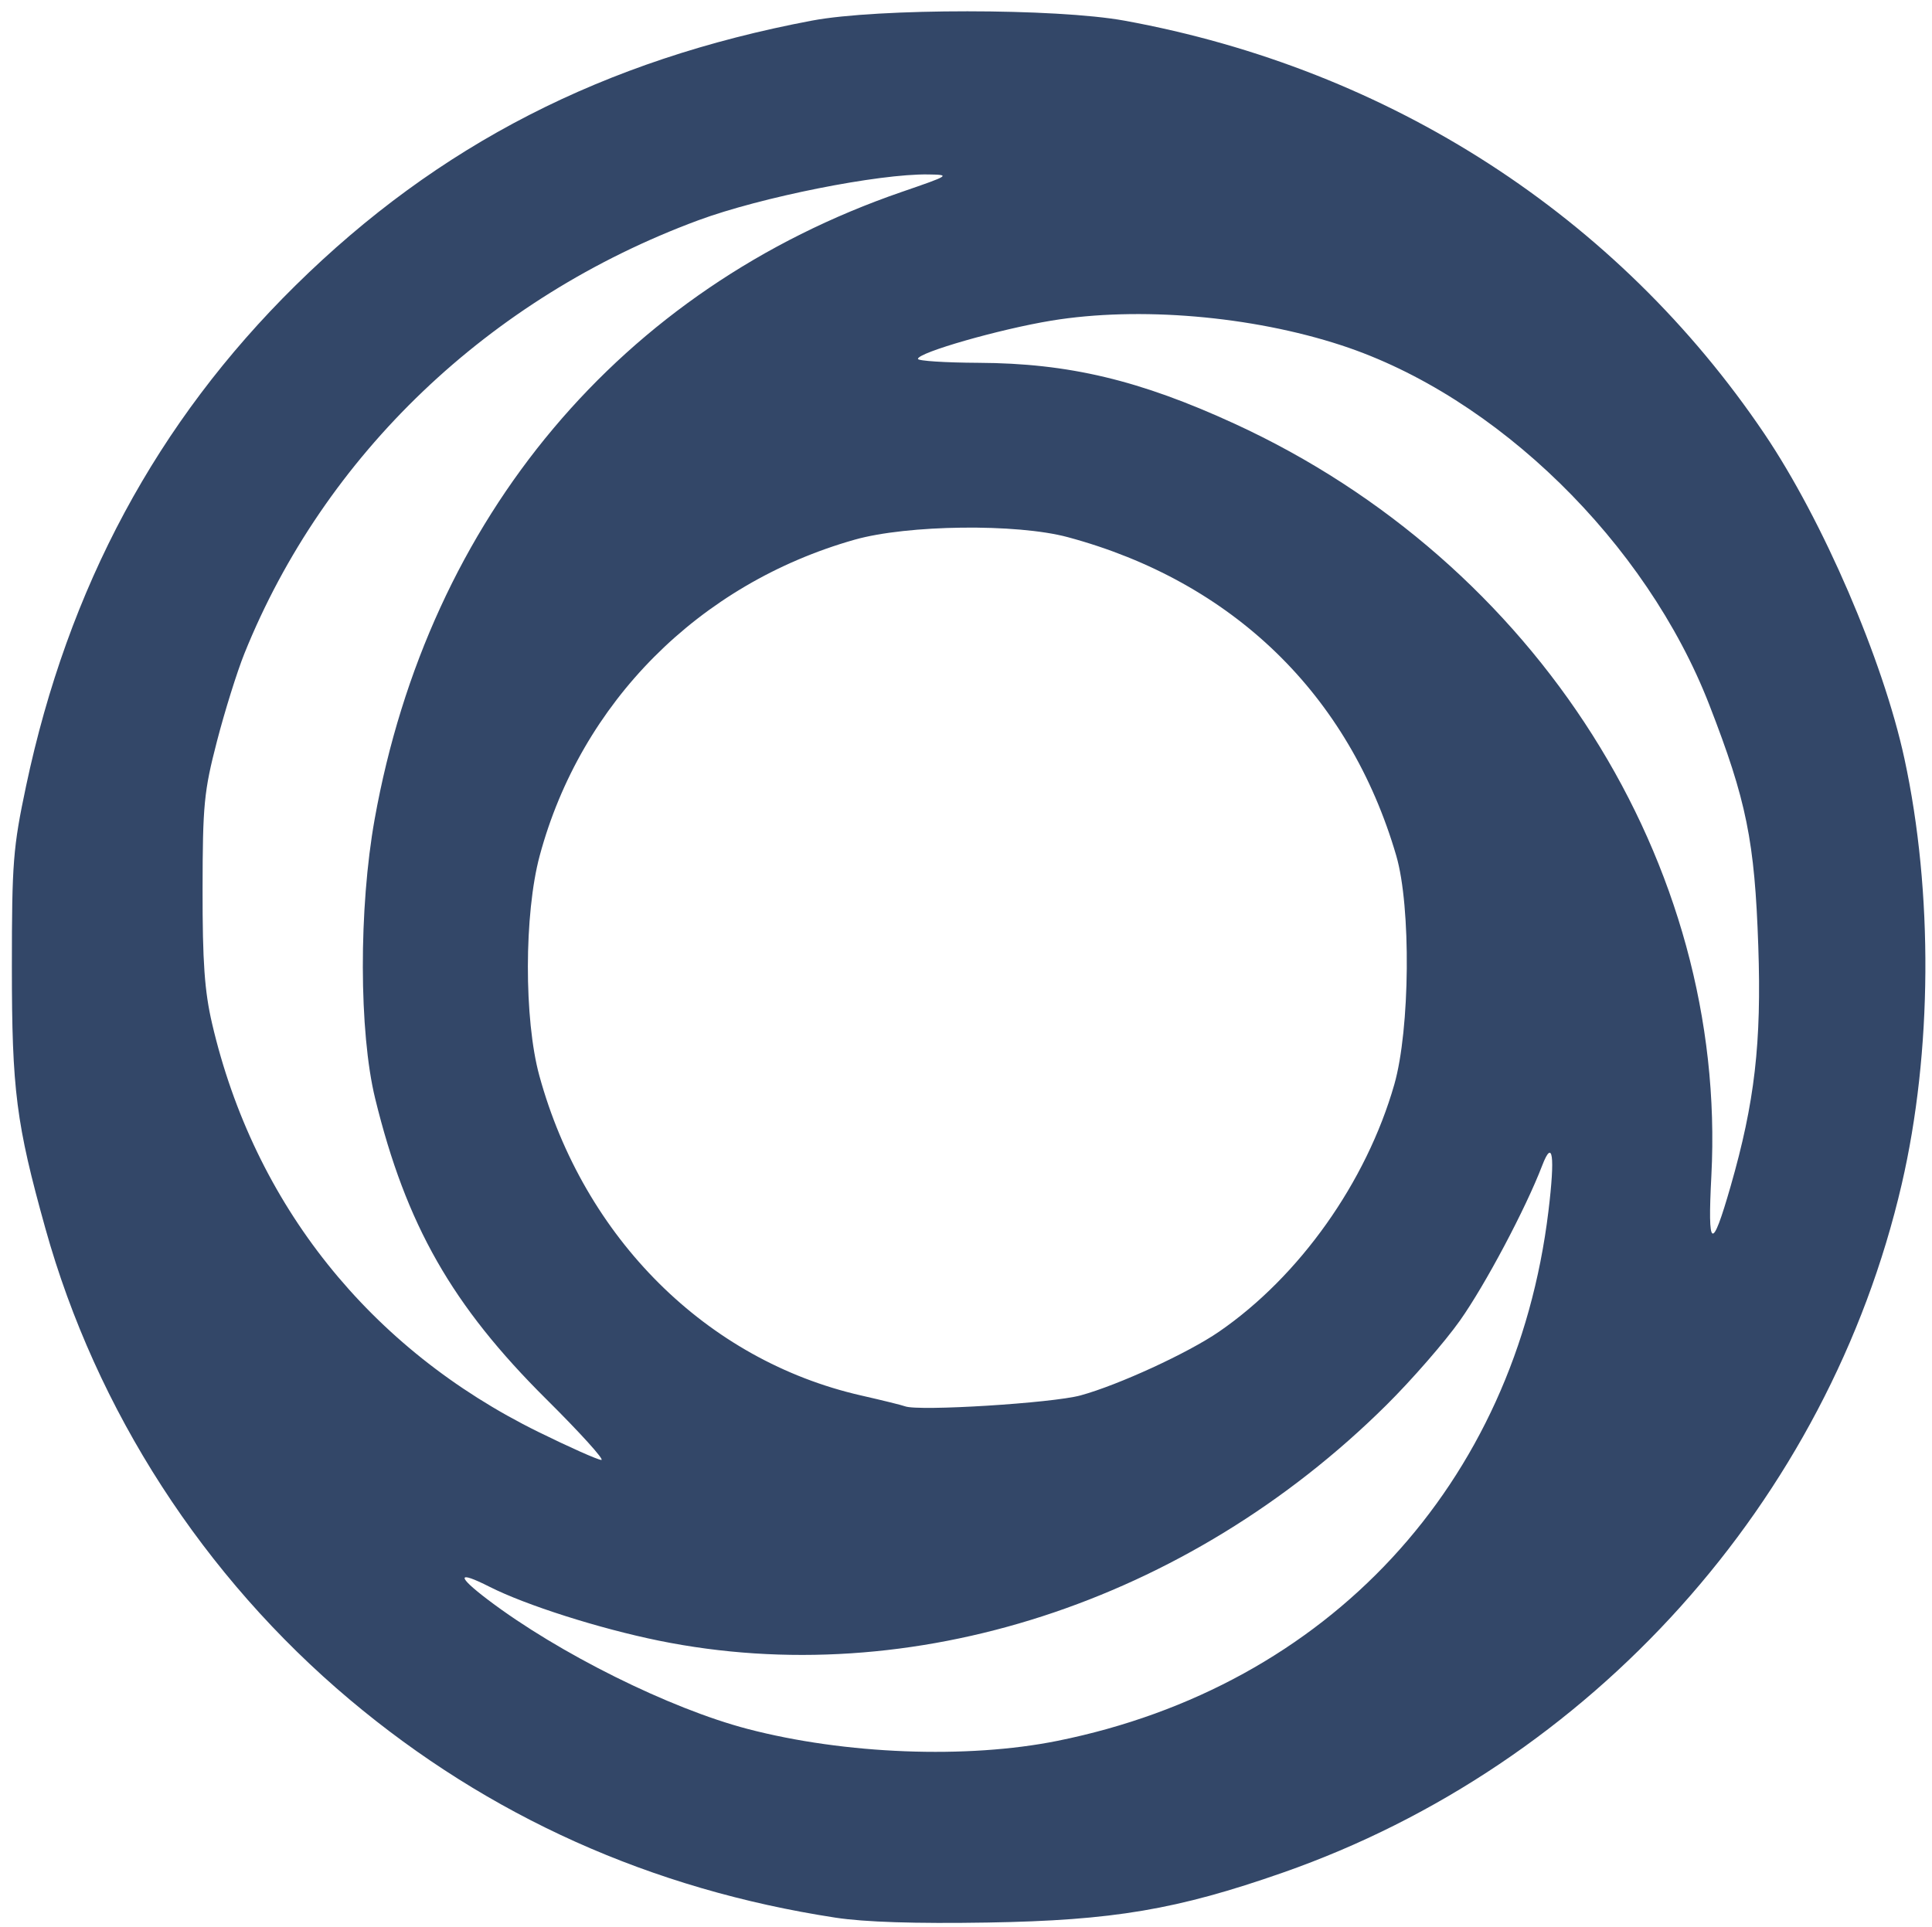
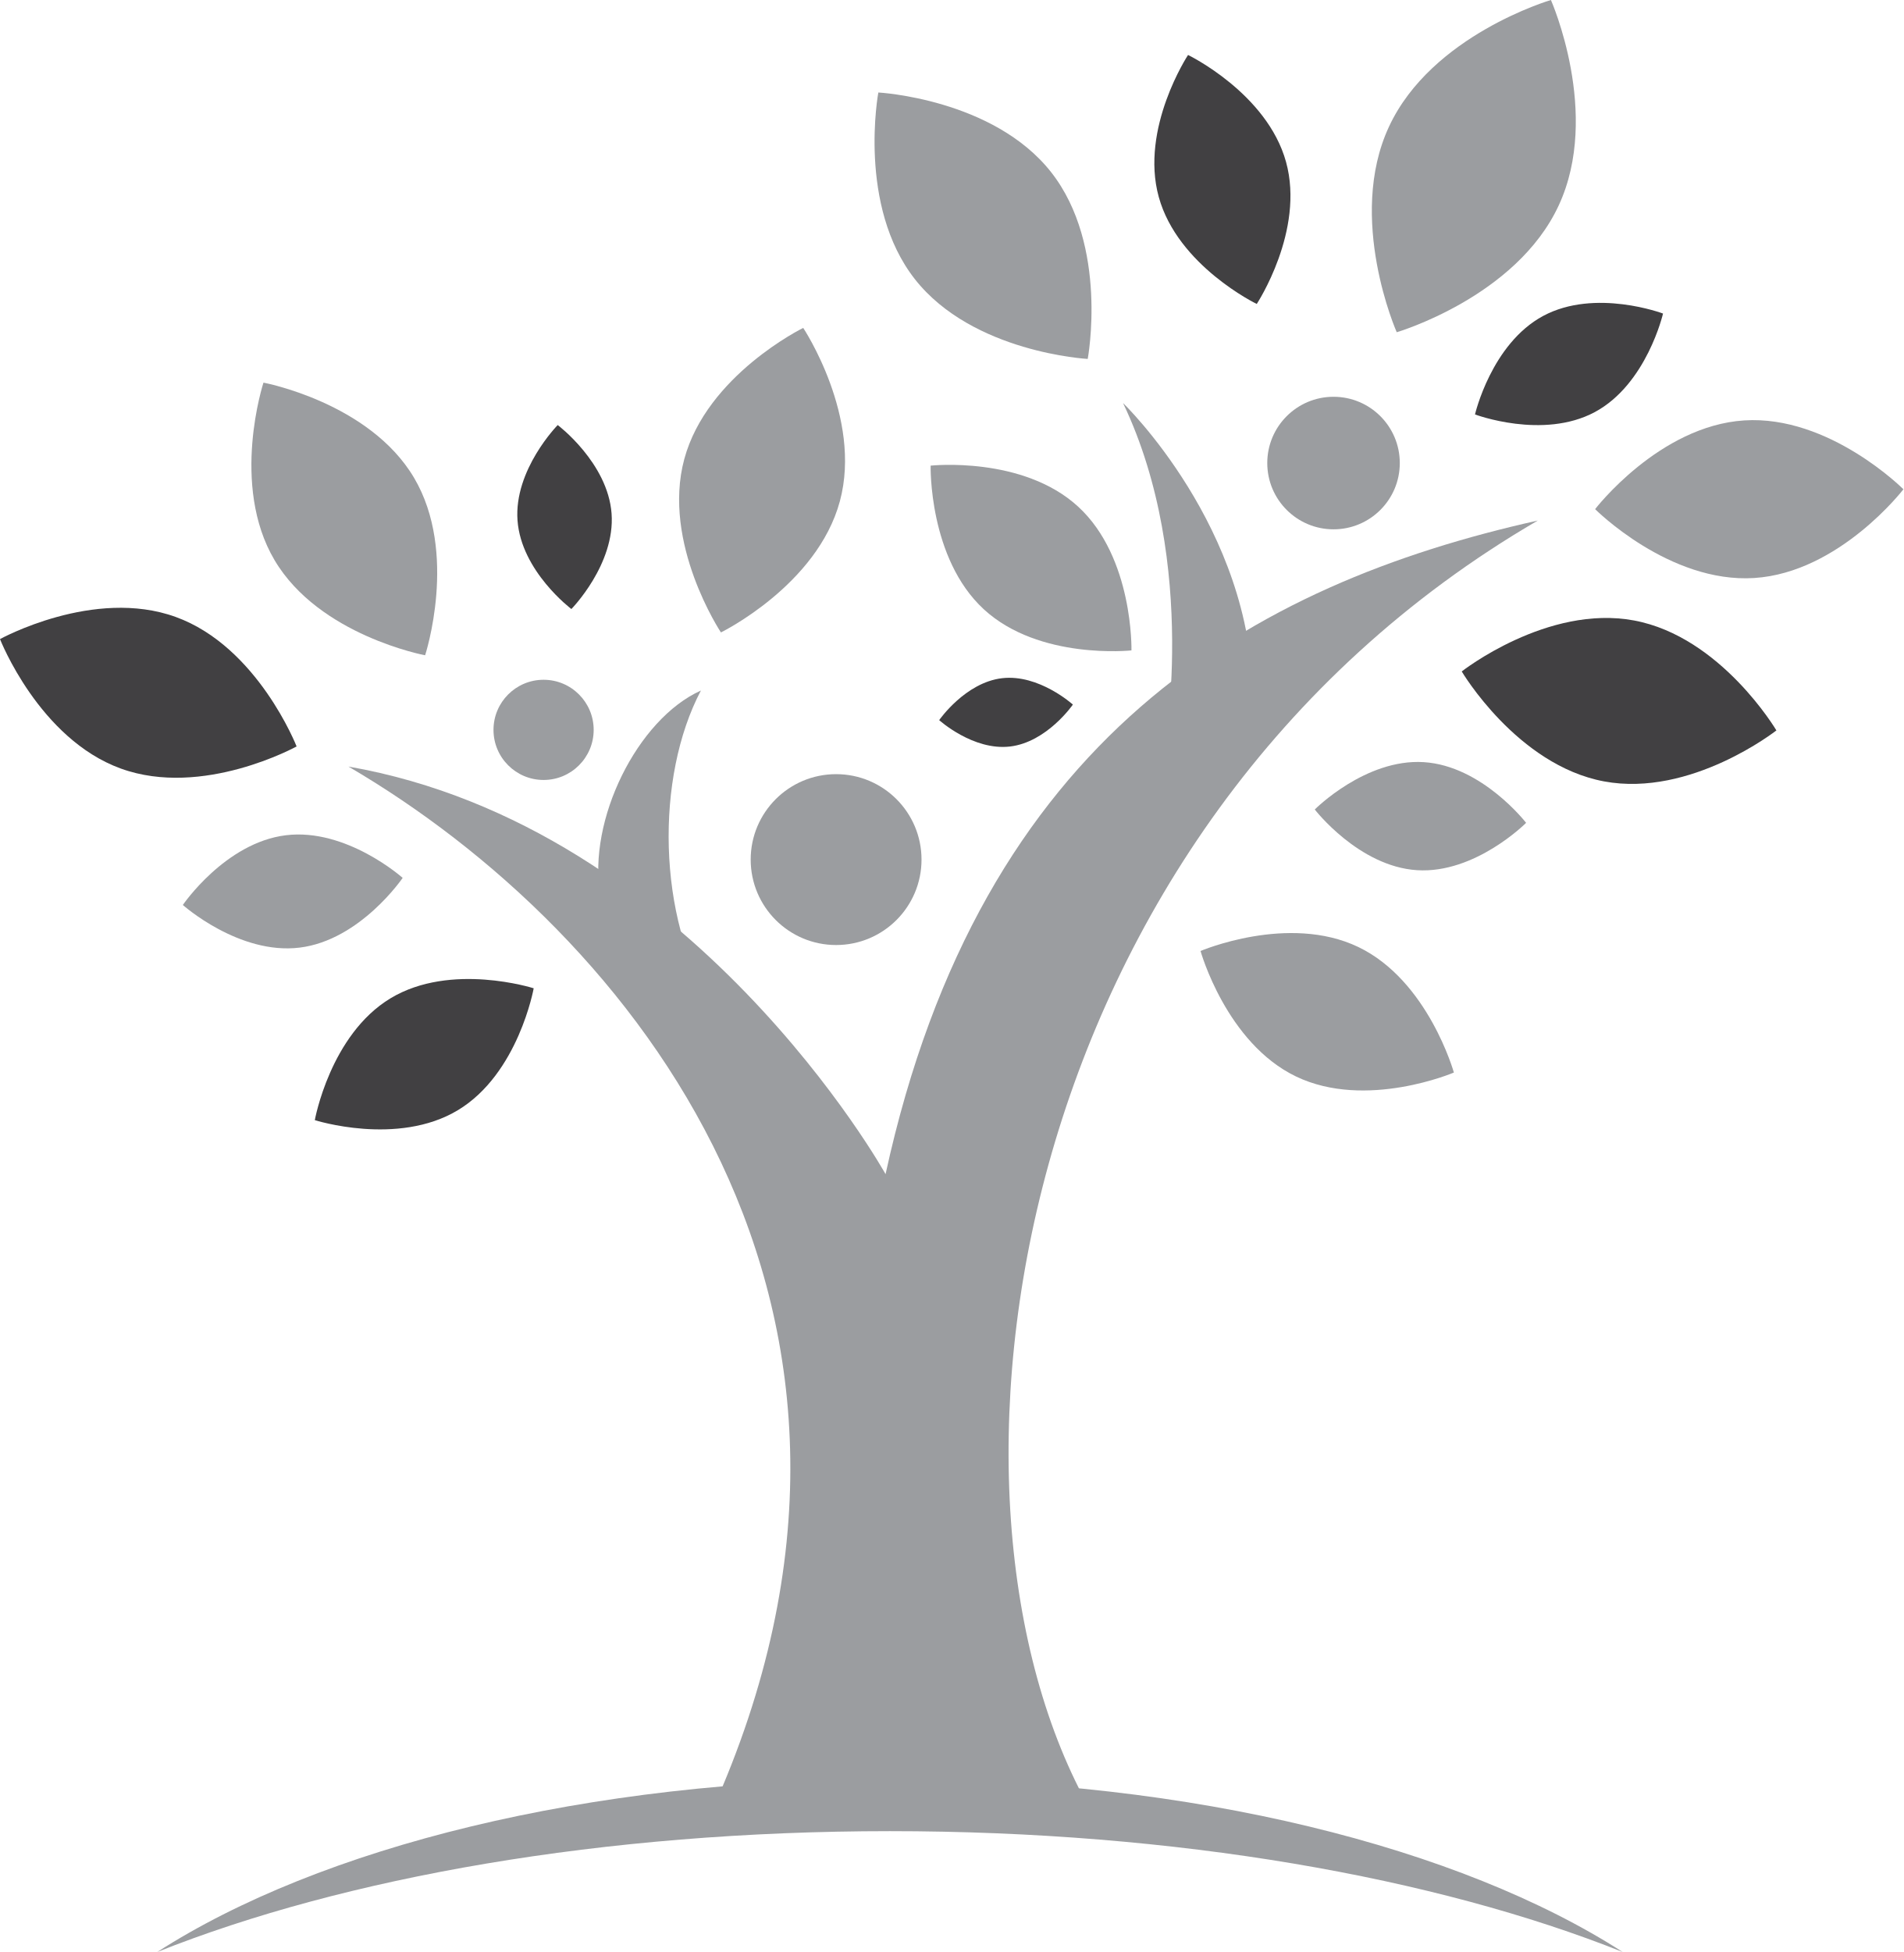
- <svg xmlns="http://www.w3.org/2000/svg" version="1.1" id="svg1" width="374" height="373" viewBox="0 0 374 373">
-   <g id="g1">
-     <path style="fill:#334768;fill-opacity:1" d="M 161.694,371.288 C 126.084,365.822 94.612,351.694 67.753,329.119 39.405,305.292 18.615,273.112 8.785,237.845 3.125,217.538 2.298,211.082 2.299,187.194 c 10e-4,-20.167 0.23,-23.083 2.747,-35 C 13.174,113.721 30.404,81.693 57.173,55.3 84.823,28.038 116.874,11.595 157.194,3.988 c 12.753,-2.406 47.29,-2.398 60.5,0.015 51.383,9.385 95.409,37.82 123.877,80.009 11.306,16.755 22.959,43.798 27.086,62.861 5.597,25.851 5.402,56.861 -0.519,82.407 -14.226,61.38 -60.084,112.403 -119.8,133.294 -20.477,7.164 -32.856,9.258 -57.145,9.666 -13.978,0.235 -23.842,-0.083 -29.5,-0.952 z m 43,-34.225 c 52.375,-10.56 88.638,-49.677 95.052,-102.532 1.309,-10.784 0.839,-14.205 -1.214,-8.843 -3.183,8.313 -11.016,23.077 -15.918,30.005 -2.919,4.125 -9.317,11.477 -14.218,16.338 -38.6,38.282 -92.01,55.582 -140.866,45.628 -11.523,-2.348 -25.757,-6.879 -32.766,-10.43 -6.325,-3.205 -6.442,-2.141 -0.278,2.535 13.631,10.339 35.155,21.045 50.241,24.991 18.823,4.923 42.482,5.833 59.966,2.308 z m -98.901,-66.119 c -18.29,-18.162 -27.191,-33.795 -33.168,-58.25 -3.144,-12.864 -3.188,-36.859 -0.1,-54.081 10.483,-58.46 47.718,-102.764 102.09,-121.472 9.293,-3.197 9.444,-3.298 5.079,-3.366 -9.598,-0.149 -32.416,4.4 -44.5,8.871 -40.522,14.995 -72.4,45.428 -87.889,83.907 -1.408,3.498 -3.8,11.148 -5.314,17 -2.504,9.672 -2.756,12.278 -2.776,28.64 -0.017,14.09 0.384,19.738 1.843,26 8.148,34.977 30.52,62.984 63.136,79.043 6.05,2.979 11.547,5.425 12.216,5.436 0.669,0.011 -4.109,-5.267 -10.617,-11.73 z m 103.401,-0.773 c 7.334,-2.01 20.784,-8.201 26.779,-12.325 15.591,-10.727 28.524,-28.966 33.936,-47.86 3.055,-10.665 3.262,-34.43 0.386,-44.291 -9.098,-31.201 -31.671,-53.097 -63.601,-61.694 -9.878,-2.66 -31.021,-2.406 -41.259,0.495 -30.091,8.526 -52.976,31.5 -60.964,61.2 -3.017,11.216 -3.049,31.68 -0.068,42.565 8.618,31.466 32.415,55.124 62.291,61.927 4.125,0.939 7.95,1.883 8.5,2.097 2.569,1.001 28.524,-0.612 34,-2.113 z m 125.82,-40.477 c 4.673,-16.256 5.999,-27.762 5.359,-46.49 -0.697,-20.397 -2.279,-28.189 -9.49,-46.752 -12.215,-31.443 -41.174,-59.751 -71.189,-69.586 -17.4,-5.702 -39.254,-7.564 -56.156,-4.786 -10.046,1.651 -25.845,6.18 -25.843,7.408 7.6e-4,0.389 5.288,0.73 11.75,0.76 17.447,0.079 31.176,3.348 49.568,11.802 58.475,26.879 95.422,85.186 92.275,145.623 -0.745,14.309 0.068,14.75 3.726,2.022 z" id="path1" />
+ <svg xmlns="http://www.w3.org/2000/svg" id="Layer_1" data-name="Layer 1" viewBox="0 0 242.46 248.59">
+   <defs>
+     <style>
+       .cls-1 {
+         fill: #9b9da0;
+       }
+ 
+       .cls-2 {
+         fill: #414042;
+       }
+     </style>
+   </defs>
+   <g>
+     <path class="cls-1" d="M44.38,97.62c36.01,21.04,75.12,69.01,46.29,133.04h48.32c-22.8-39.95-10.6-125.09,56.89-164.37-36.32,8.11-70.92,27.43-83.08,83.24,0,0-24.63-44.27-68.43-51.91Z" />
+     <circle class="cls-1" cx="106.5" cy="109.47" r="10.88" />
+     <circle class="cls-1" cx="69.24" cy="92.95" r="6.38" />
+     <circle class="cls-1" cx="169.86" cy="58.97" r="8.44" />
+     <path class="cls-2" d="M49.75,127.13c7.7-4.64,18.23-1.27,18.23-1.27,0,0-1.95,10.88-9.65,15.52-7.7,4.64-18.23,1.27-18.23,1.27,0,0,1.95-10.88,9.65-15.52Z" />
+     <path class="cls-1" d="M173.01,120.6c8.91,4.27,12.18,15.99,12.18,15.99,0,0-11.18,4.78-20.09,.51-8.91-4.27-12.18-15.99-12.18-15.99,0,0,11.18-4.78,20.09-.51Z" />
+     <path class="cls-1" d="M52.73,60.83c5.69,9.59,1.42,22.62,1.42,22.62,0,0-13.48-2.51-19.17-12.1-5.69-9.59-1.42-22.62-1.42-22.62,0,0,13.48,2.51,19.17,12.1Z" />
+     <path class="cls-1" d="M181.36,97.06c7.43,.47,13.03,7.73,13.03,7.73,0,0-6.46,6.5-13.89,6.03-7.43-.47-13.03-7.73-13.03-7.73,0,0,6.46-6.5,13.89-6.03Z" />
+     <path class="cls-2" d="M208.15,79.02c11.07,2.07,18.12,14,18.12,14,0,0-10.89,8.56-21.96,6.49-11.07-2.07-18.12-14-18.12-14,0,0,10.89-8.56,21.96-6.49Z" />
+     <path class="cls-1" d="M222.17,53.54c10.84-.7,20.28,8.77,20.28,8.77,0,0-8.14,10.6-18.99,11.3-10.84,.7-20.28-8.77-20.28-8.77,0,0,8.14-10.6,18.99-11.3Z" />
+     <path class="cls-1" d="M176.92,16.14C182.34,4.45,197.55,0,197.55,0c0,0,6.42,14.49,.99,26.17-5.42,11.68-20.63,16.14-20.63,16.14,0,0-6.42-14.49-.99-26.17Z" />
+     <path class="cls-2" d="M163.81,20.62c2.42,8.76-3.73,18.09-3.73,18.09,0,0-10.06-4.86-12.48-13.62-2.42-8.76,3.73-18.09,3.73-18.09,0,0,10.06,4.86,12.48,13.62Z" />
+     <path class="cls-2" d="M203.14,52.48c-6.62,3.55-15.26,.3-15.26,.3,0,0,2.08-9,8.69-12.55,6.62-3.55,15.26-.3,15.26-.3,0,0-2.08,9-8.69,12.55Z" />
+     <path class="cls-1" d="M137.34,64.53c7.06,6.5,6.78,18.3,6.78,18.3,0,0-11.74,1.27-18.8-5.23-7.06-6.5-6.78-18.3-6.78-18.3,0,0,11.74-1.27,18.8,5.23Z" />
+     <path class="cls-1" d="M36.41,106.37c7.73-.95,14.88,5.43,14.88,5.43,0,0-5.39,7.93-13.12,8.88s-14.88-5.43-14.88-5.43c0,0,5.39-7.93,13.12-8.88Z" />
+     <path class="cls-2" d="M77.9,65.4c.48,6.47-5.12,12.16-5.12,12.16,0,0-6.38-4.8-6.86-11.27-.48-6.47,5.12-12.16,5.12-12.16,0,0,6.38,4.8,6.86,11.27Z" />
+     <path class="cls-2" d="M128.65,95.07c-4.7,.55-9.02-3.36-9.02-3.36,0,0,3.31-4.79,8.01-5.34,4.7-.55,9.02,3.36,9.02,3.36,0,0-3.31,4.79-8.01,5.34Z" />
+     <path class="cls-2" d="M22.38,78.57c10.43,3.77,15.4,16.49,15.4,16.49,0,0-11.95,6.6-22.38,2.82C4.96,94.1,0,81.39,0,81.39c0,0,11.95-6.6,22.38-2.82Z" />
+     <path class="cls-1" d="M106.98,63.83c-2.89,10.71-15.15,16.71-15.15,16.71,0,0-7.56-11.36-4.67-22.07,2.89-10.71,15.15-16.71,15.15-16.71,0,0,7.56,11.36,4.67,22.07Z" />
+     <path class="cls-1" d="M133.89,21.93c7.36,9.37,4.66,23.78,4.66,23.78,0,0-14.64-.78-22.01-10.15-7.36-9.37-4.66-23.78-4.66-23.78,0,0,14.64,.78,22.01,10.15Z" />
+     <path class="cls-1" d="M148.19,96.22s4.68-24.32-5.14-44.89c0,0,16.52,15.9,16.52,37.57l-11.38,7.33Z" />
+     <path class="cls-1" d="M76.46,113.97c-1.64-9.5,4.72-22.39,12.82-26.03-5.84,11.08-5.53,28.92,1.38,39.98" />
  </g>
+   <path class="cls-1" d="M113.36,233.2c36.5,0,69.52,5.89,93.33,15.39-20.69-13.3-54.76-22-93.33-22s-72.64,8.7-93.33,22c23.81-9.5,56.82-15.39,93.33-15.39Z" />
</svg>
